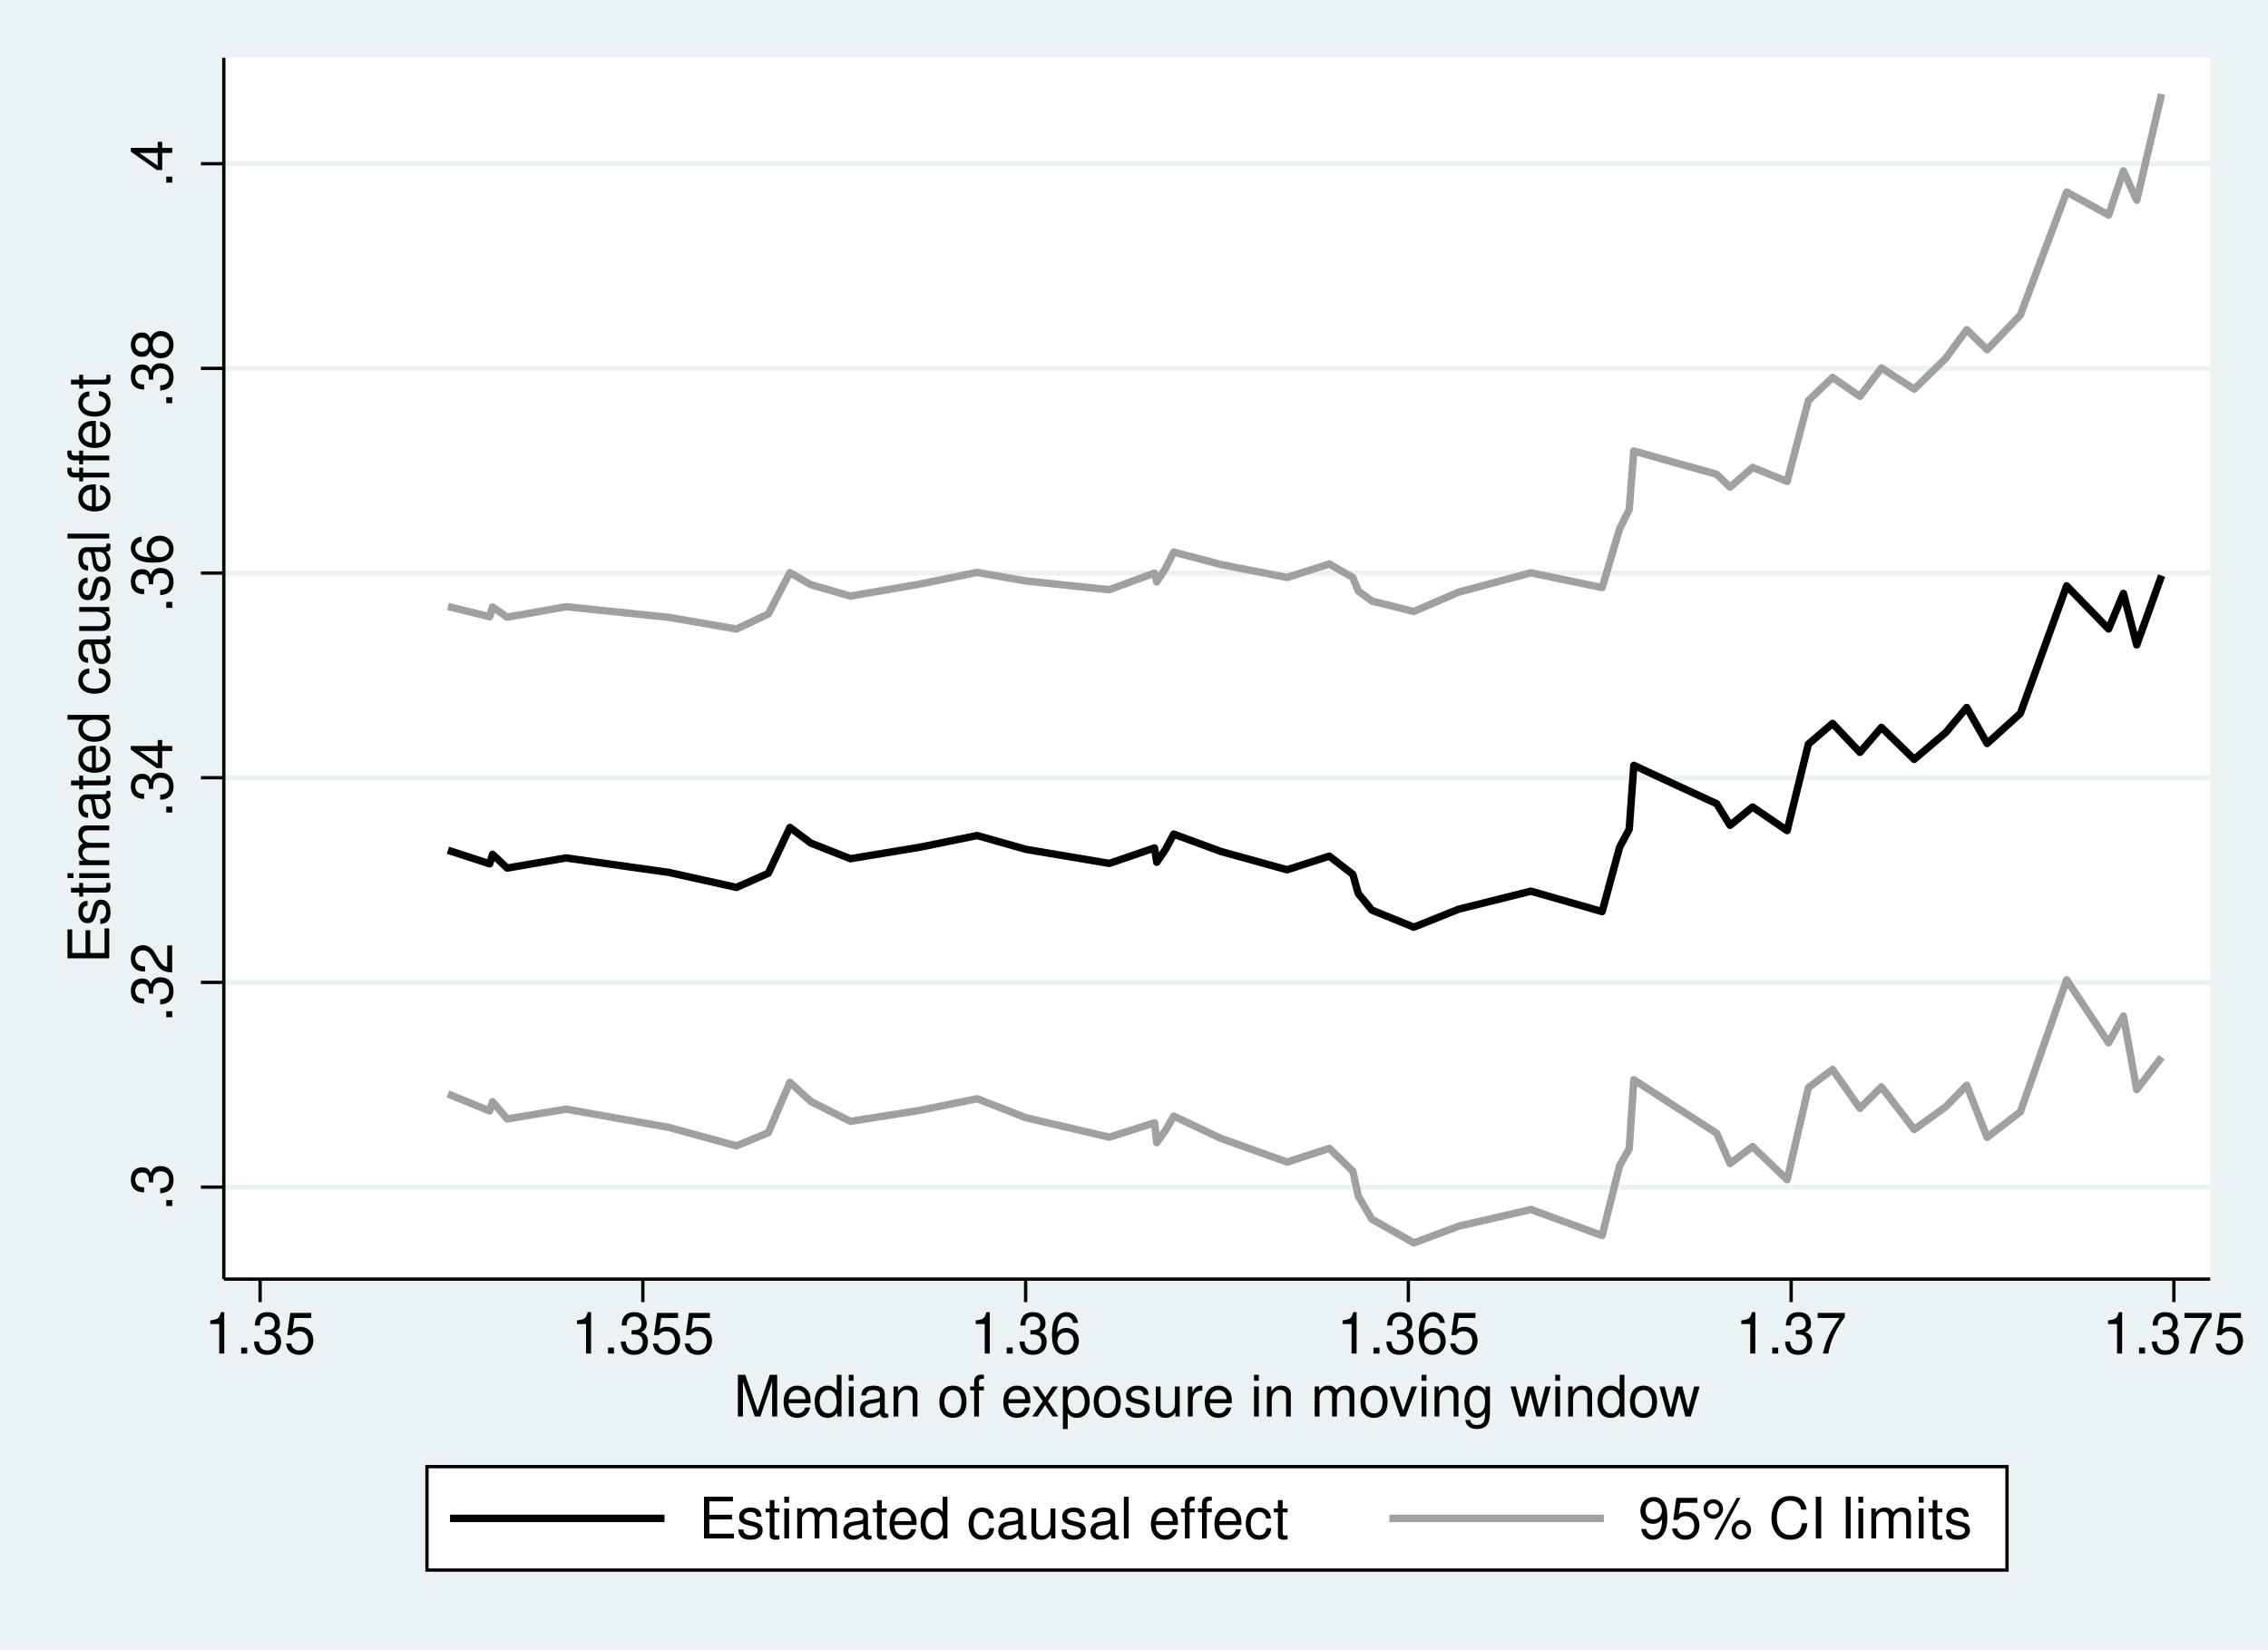
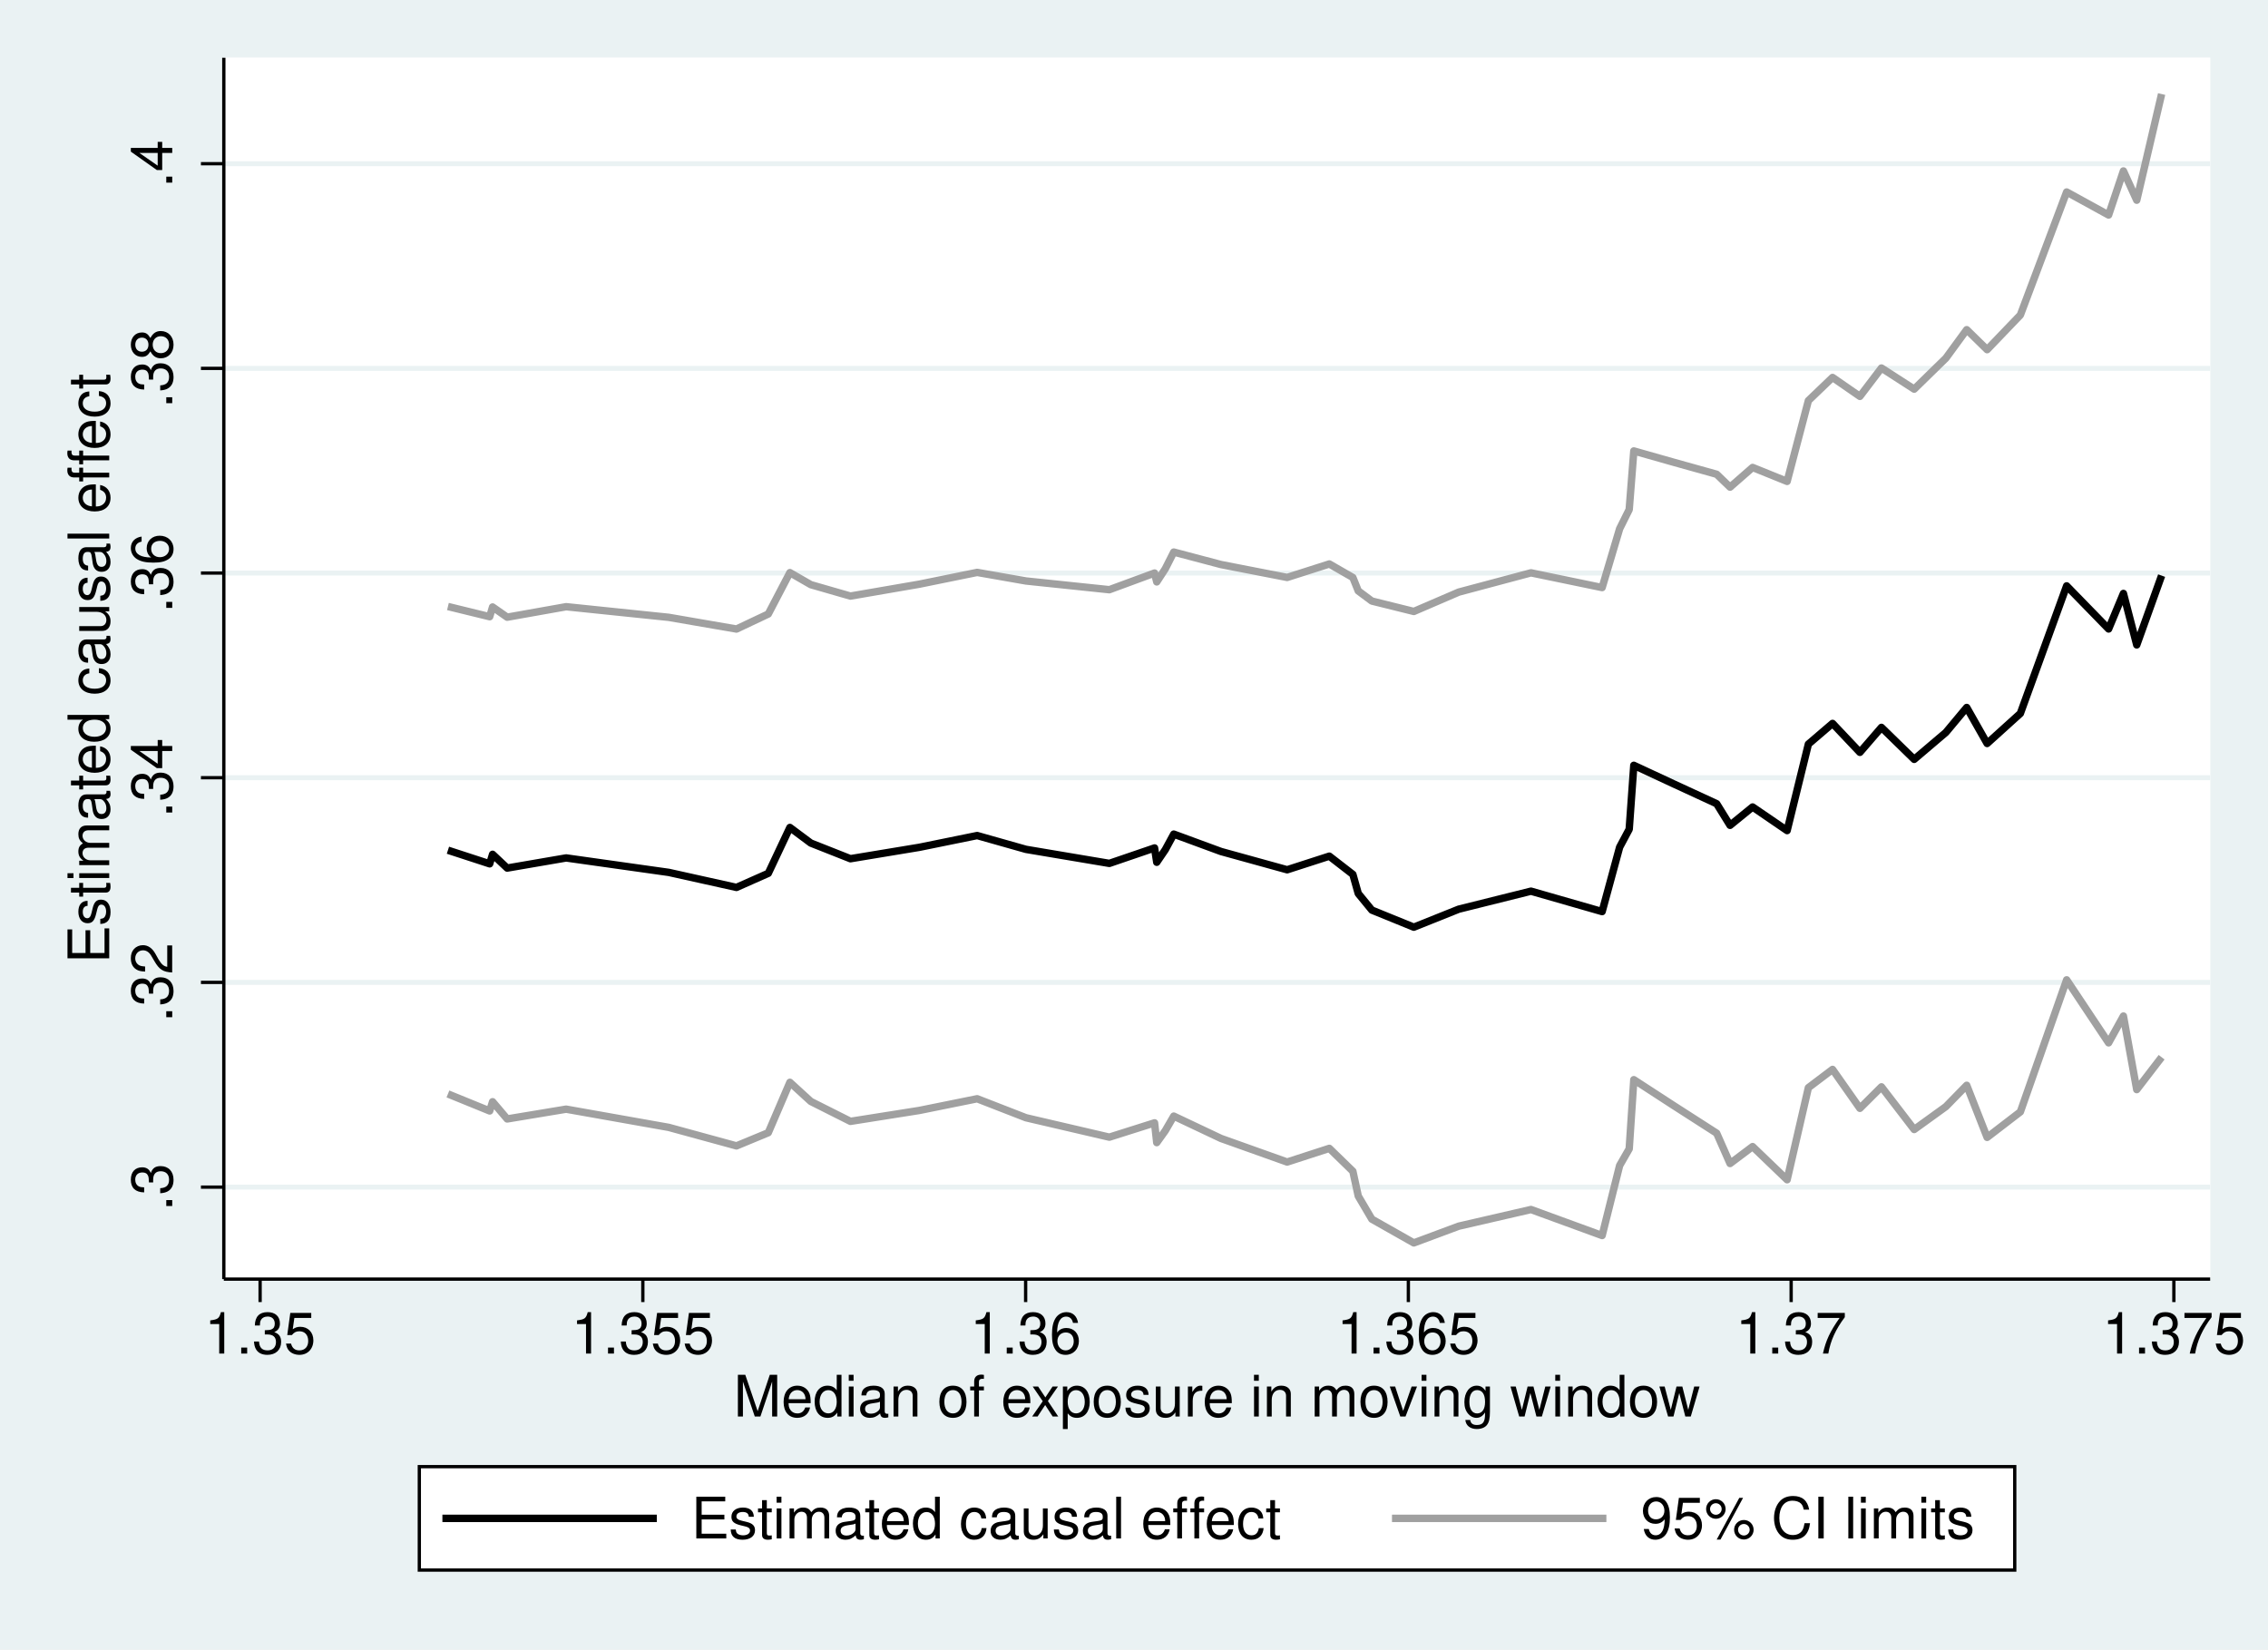
<svg xmlns="http://www.w3.org/2000/svg" version="1.1" width="5.500in" height="4.000in" viewBox="0 0 3960 2880">
  <rect x="0" y="0" width="3960" height="2880" style="fill:#EAF2F3;stroke:none" />
  <rect x="0.00" y="0.00" width="3959.88" height="2880.00" style="fill:#EAF2F3" />
  <rect x="2.88" y="2.88" width="3954.12" height="2874.24" style="fill:none;stroke:#EAF2F3;stroke-width:5.76" />
  <rect x="390.80" y="100.86" width="3468.22" height="2132.77" style="fill:#FFFFFF" />
  <rect x="393.68" y="103.74" width="3462.46" height="2127.01" style="fill:none;stroke:#FFFFFF;stroke-width:5.76" />
  <line x1="390.80" y1="2073.00" x2="3859.02" y2="2073.00" style="stroke:#EAF2F3;stroke-width:8.64" />
  <line x1="390.80" y1="1715.48" x2="3859.02" y2="1715.48" style="stroke:#EAF2F3;stroke-width:8.64" />
  <line x1="390.80" y1="1358.07" x2="3859.02" y2="1358.07" style="stroke:#EAF2F3;stroke-width:8.64" />
  <line x1="390.80" y1="1000.67" x2="3859.02" y2="1000.67" style="stroke:#EAF2F3;stroke-width:8.64" />
  <line x1="390.80" y1="643.27" x2="3859.02" y2="643.27" style="stroke:#EAF2F3;stroke-width:8.64" />
  <line x1="390.80" y1="285.87" x2="3859.02" y2="285.87" style="stroke:#EAF2F3;stroke-width:8.64" />
  <path d=" M782.10 1484.68 L854.99 1508.44 L860.06 1491.85 L885.56 1515.86 L988.52 1498.16 L1167.71 1523.41 L1285.89 1549.65 L1341.45 1525.02 L1379.19 1444.95 L1415.70 1472.18 L1484.88 1499.53 L1605.29 1479.60 L1706.14 1459.06 L1791.41 1483.19 L1936.94 1507.69 L2015.89 1480.72 L2019.72 1505.71 L2034.70 1483.69 L2049.42 1456.58 L2131.84 1486.90 L2247.42 1518.83 L2321.05 1495.07 L2362.14 1526.88 L2371.55 1560.29 L2395.30 1589.25 L2468.57 1619.07 L2547.02 1587.64 L2673.12 1556.20 L2797.37 1591.85 L2827.94 1479.35 L2844.64 1448.04 L2852.69 1336.42 L2921.99 1368.72 L2997.35 1403.49 L3020.74 1441.24 L3060.09 1409.19 L3120.36 1450.40 L3157.48 1299.42 L3199.68 1263.28 L3247.45 1313.77 L3285.07 1270.21 L3342.24 1326.02 L3397.56 1279.00 L3433.94 1235.43 L3469.58 1298.30 L3527.62 1245.83 L3608.43 1023.07 L3681.69 1098.32 L3707.55 1036.31 L3730.82 1126.16 L3774.25 1005.13" stroke-linejoin="round" style="fill:none;stroke:#000000;stroke-width:12.96" />
  <path d=" M782.10 1059.09 L854.99 1076.91 L860.06 1059.95 L885.56 1077.77 L988.52 1059.46 L1167.71 1078.02 L1285.89 1098.44 L1341.45 1072.20 L1379.19 999.93 L1415.70 1020.97 L1484.88 1040.89 L1605.29 1020.10 L1706.14 999.56 L1791.41 1014.53 L1936.94 1029.76 L2015.89 1000.67 L2019.72 1016.14 L2034.70 993.12 L2049.42 964.04 L2131.84 985.82 L2247.42 1008.35 L2321.05 984.83 L2362.14 1008.47 L2371.55 1031.86 L2395.30 1049.56 L2468.57 1067.75 L2547.02 1033.96 L2673.12 1000.30 L2797.37 1026.04 L2827.94 923.33 L2844.64 889.79 L2852.69 787.45 L2921.99 807.12 L2997.35 828.16 L3020.74 850.68 L3060.09 816.28 L3120.36 840.66 L3157.48 699.58 L3199.68 659.11 L3247.45 692.16 L3285.07 642.65 L3342.24 679.53 L3397.56 625.45 L3433.94 575.70 L3469.58 610.60 L3527.62 550.09 L3608.43 335.25 L3681.69 375.47 L3707.55 298.49 L3730.82 349.60 L3774.25 164.22" stroke-linejoin="round" style="fill:none;stroke:#A0A0A0;stroke-width:12.96" />
  <path d=" M782.10 1910.26 L854.99 1939.97 L860.06 1923.88 L885.56 1953.95 L988.52 1936.87 L1167.71 1968.68 L1285.89 2000.98 L1341.45 1977.96 L1379.19 1889.97 L1415.70 1923.38 L1484.88 1958.16 L1605.29 1939.10 L1706.14 1918.68 L1791.41 1951.85 L1936.94 1985.75 L2015.89 1960.76 L2019.72 1995.28 L2034.70 1974.37 L2049.42 1949.00 L2131.84 1987.98 L2247.42 2029.19 L2321.05 2005.31 L2362.14 2045.28 L2371.55 2088.59 L2395.30 2128.94 L2468.57 2170.40 L2547.02 2141.19 L2673.12 2112.11 L2797.37 2157.52 L2827.94 2035.26 L2844.64 2006.17 L2852.69 1885.39 L2921.99 1930.44 L2997.35 1978.82 L3020.74 2031.79 L3060.09 2002.21 L3120.36 2060.13 L3157.48 1899.37 L3199.68 1867.45 L3247.45 1935.39 L3285.07 1897.89 L3342.24 1972.39 L3397.56 1932.42 L3433.94 1895.17 L3469.58 1986.13 L3527.62 1941.57 L3608.43 1711.02 L3681.69 1821.04 L3707.55 1774.26 L3730.82 1902.72 L3774.25 1846.16" stroke-linejoin="round" style="fill:none;stroke:#A0A0A0;stroke-width:12.96" />
  <line x1="390.80" y1="2233.63" x2="390.80" y2="100.86" style="stroke:#000000;stroke-width:5.76" />
  <line x1="390.80" y1="2073.00" x2="350.83" y2="2073.00" style="stroke:#000000;stroke-width:5.76" />
  <text x="300.72" y="2073.00" style="font-family:'Helvetica';font-size:99.99px;fill:#000000" transform="rotate(-90 300.72,2073.00)" text-anchor="middle">.3</text>
  <line x1="390.80" y1="1715.48" x2="350.83" y2="1715.48" style="stroke:#000000;stroke-width:5.76" />
  <text x="300.72" y="1715.48" style="font-family:'Helvetica';font-size:99.99px;fill:#000000" transform="rotate(-90 300.72,1715.48)" text-anchor="middle">.32</text>
  <line x1="390.80" y1="1358.07" x2="350.83" y2="1358.07" style="stroke:#000000;stroke-width:5.76" />
  <text x="300.72" y="1358.07" style="font-family:'Helvetica';font-size:99.99px;fill:#000000" transform="rotate(-90 300.72,1358.07)" text-anchor="middle">.34</text>
  <line x1="390.80" y1="1000.67" x2="350.83" y2="1000.67" style="stroke:#000000;stroke-width:5.76" />
  <text x="300.72" y="1000.67" style="font-family:'Helvetica';font-size:99.99px;fill:#000000" transform="rotate(-90 300.72,1000.67)" text-anchor="middle">.36</text>
  <line x1="390.80" y1="643.27" x2="350.83" y2="643.27" style="stroke:#000000;stroke-width:5.76" />
  <text x="300.72" y="643.27" style="font-family:'Helvetica';font-size:99.99px;fill:#000000" transform="rotate(-90 300.72,643.27)" text-anchor="middle">.38</text>
  <line x1="390.80" y1="285.87" x2="350.83" y2="285.87" style="stroke:#000000;stroke-width:5.76" />
  <text x="300.72" y="285.87" style="font-family:'Helvetica';font-size:99.99px;fill:#000000" transform="rotate(-90 300.72,285.87)" text-anchor="middle">.4</text>
  <text x="190.71" y="1167.25" style="font-family:'Helvetica';font-size:99.99px;fill:#000000" transform="rotate(-90 190.71,1167.25)" text-anchor="middle">Estimated causal effect</text>
  <line x1="390.80" y1="2233.63" x2="3859.02" y2="2233.63" style="stroke:#000000;stroke-width:5.76" />
  <line x1="454.16" y1="2233.63" x2="454.16" y2="2273.73" style="stroke:#000000;stroke-width:5.76" />
  <text x="454.16" y="2363.59" style="font-family:'Helvetica';font-size:99.99px;fill:#000000" text-anchor="middle">1.35</text>
  <line x1="1122.41" y1="2233.63" x2="1122.41" y2="2273.73" style="stroke:#000000;stroke-width:5.76" />
  <text x="1122.41" y="2363.59" style="font-family:'Helvetica';font-size:99.99px;fill:#000000" text-anchor="middle">1.355</text>
  <line x1="1790.79" y1="2233.63" x2="1790.79" y2="2273.73" style="stroke:#000000;stroke-width:5.76" />
  <text x="1790.79" y="2363.59" style="font-family:'Helvetica';font-size:99.99px;fill:#000000" text-anchor="middle">1.36</text>
  <line x1="2459.04" y1="2233.63" x2="2459.04" y2="2273.73" style="stroke:#000000;stroke-width:5.76" />
  <text x="2459.04" y="2363.59" style="font-family:'Helvetica';font-size:99.99px;fill:#000000" text-anchor="middle">1.365</text>
  <line x1="3127.41" y1="2233.63" x2="3127.41" y2="2273.73" style="stroke:#000000;stroke-width:5.76" />
  <text x="3127.41" y="2363.59" style="font-family:'Helvetica';font-size:99.99px;fill:#000000" text-anchor="middle">1.37</text>
  <line x1="3795.66" y1="2233.63" x2="3795.66" y2="2273.73" style="stroke:#000000;stroke-width:5.76" />
  <text x="3795.66" y="2363.59" style="font-family:'Helvetica';font-size:99.99px;fill:#000000" text-anchor="middle">1.375</text>
  <text x="2124.91" y="2473.60" style="font-family:'Helvetica';font-size:99.99px;fill:#000000" text-anchor="middle">Median of exposure in moving window</text>
-   <rect x="742.62" y="2558.24" width="2764.58" height="186.37" style="fill:#FFFFFF" />
-   <rect x="745.50" y="2561.12" width="2758.82" height="180.61" style="fill:none;stroke:#000000;stroke-width:5.76" />
-   <line x1="785.81" y1="2651.43" x2="1160.16" y2="2651.43" style="stroke:#000000;stroke-width:12.96" />
-   <line x1="2425.87" y1="2651.43" x2="2800.34" y2="2651.43" style="stroke:#A0A0A0;stroke-width:12.96" />
-   <text x="1220.18" y="2686.46" style="font-family:'Helvetica';font-size:99.99px;fill:#000000">Estimated causal effect</text>
-   <text x="2860.36" y="2686.46" style="font-family:'Helvetica';font-size:99.99px;fill:#000000">95% CI limits</text>
+   <rect x="729.26" y="2558.24" width="2791.43" height="186.37" style="fill:#FFFFFF" />
+   <rect x="732.14" y="2561.12" width="2785.67" height="180.61" style="fill:none;stroke:#000000;stroke-width:5.76" />
+   <line x1="772.45" y1="2651.43" x2="1146.79" y2="2651.43" style="stroke:#000000;stroke-width:12.96" />
+   <line x1="2430.45" y1="2651.43" x2="2804.79" y2="2651.43" style="stroke:#A0A0A0;stroke-width:12.96" />
+   <text x="1206.81" y="2686.46" style="font-family:'Helvetica';font-size:99.99px;fill:#000000">Estimated causal effect</text>
+   <text x="2864.81" y="2686.46" style="font-family:'Helvetica';font-size:99.99px;fill:#000000">95% CI limits</text>
</svg>
